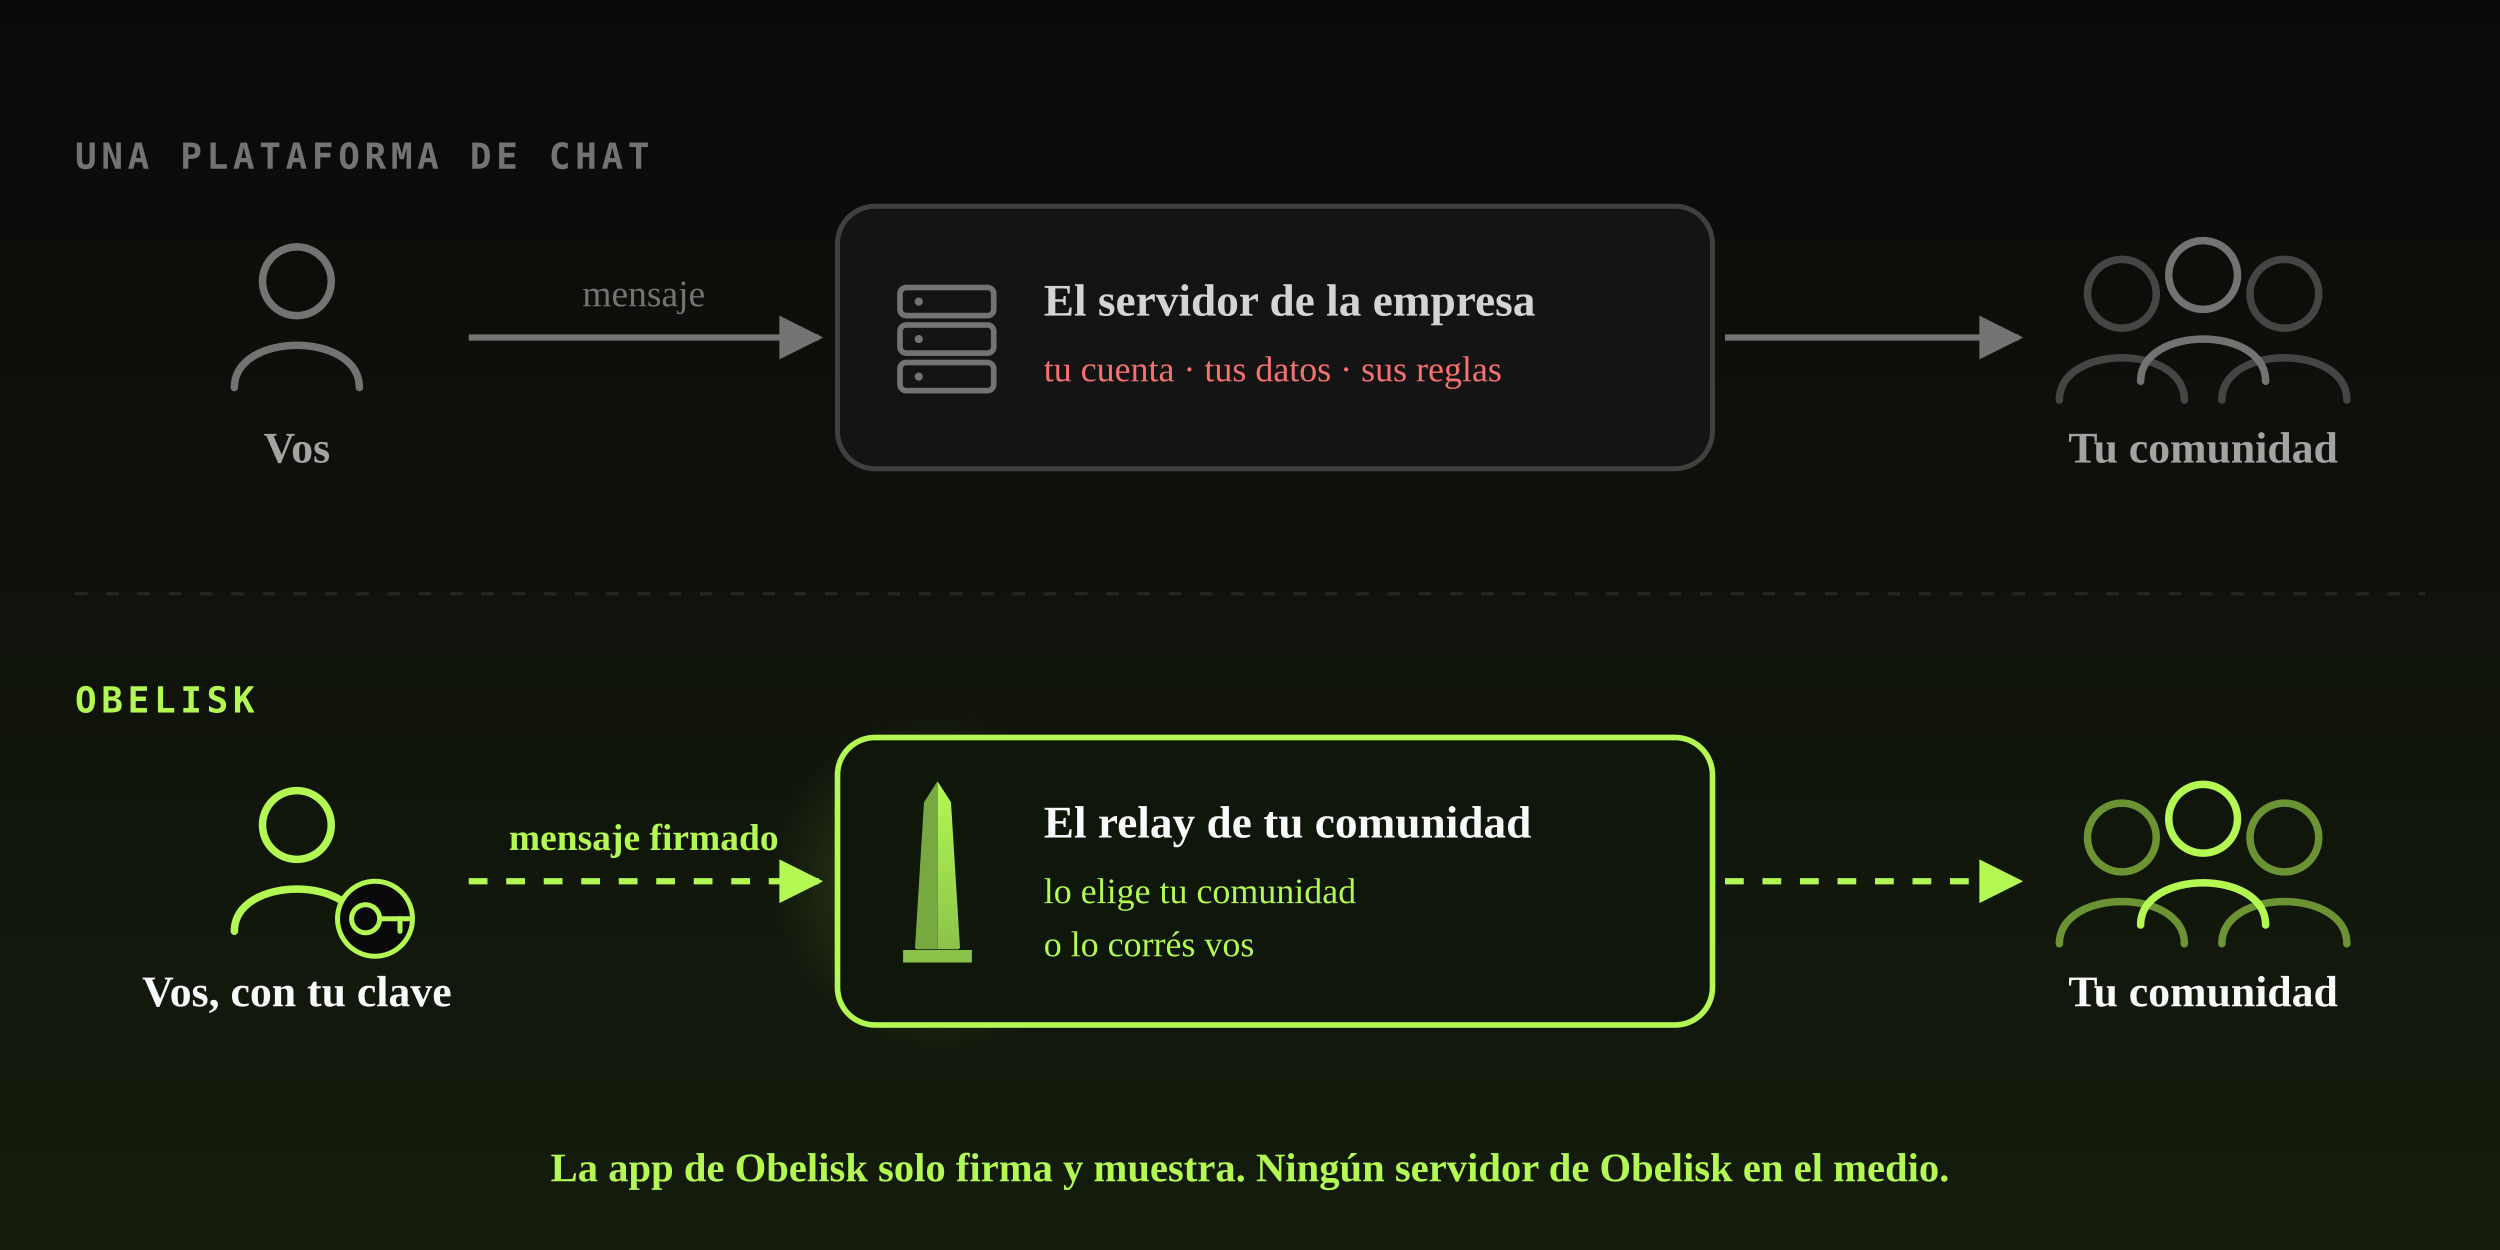
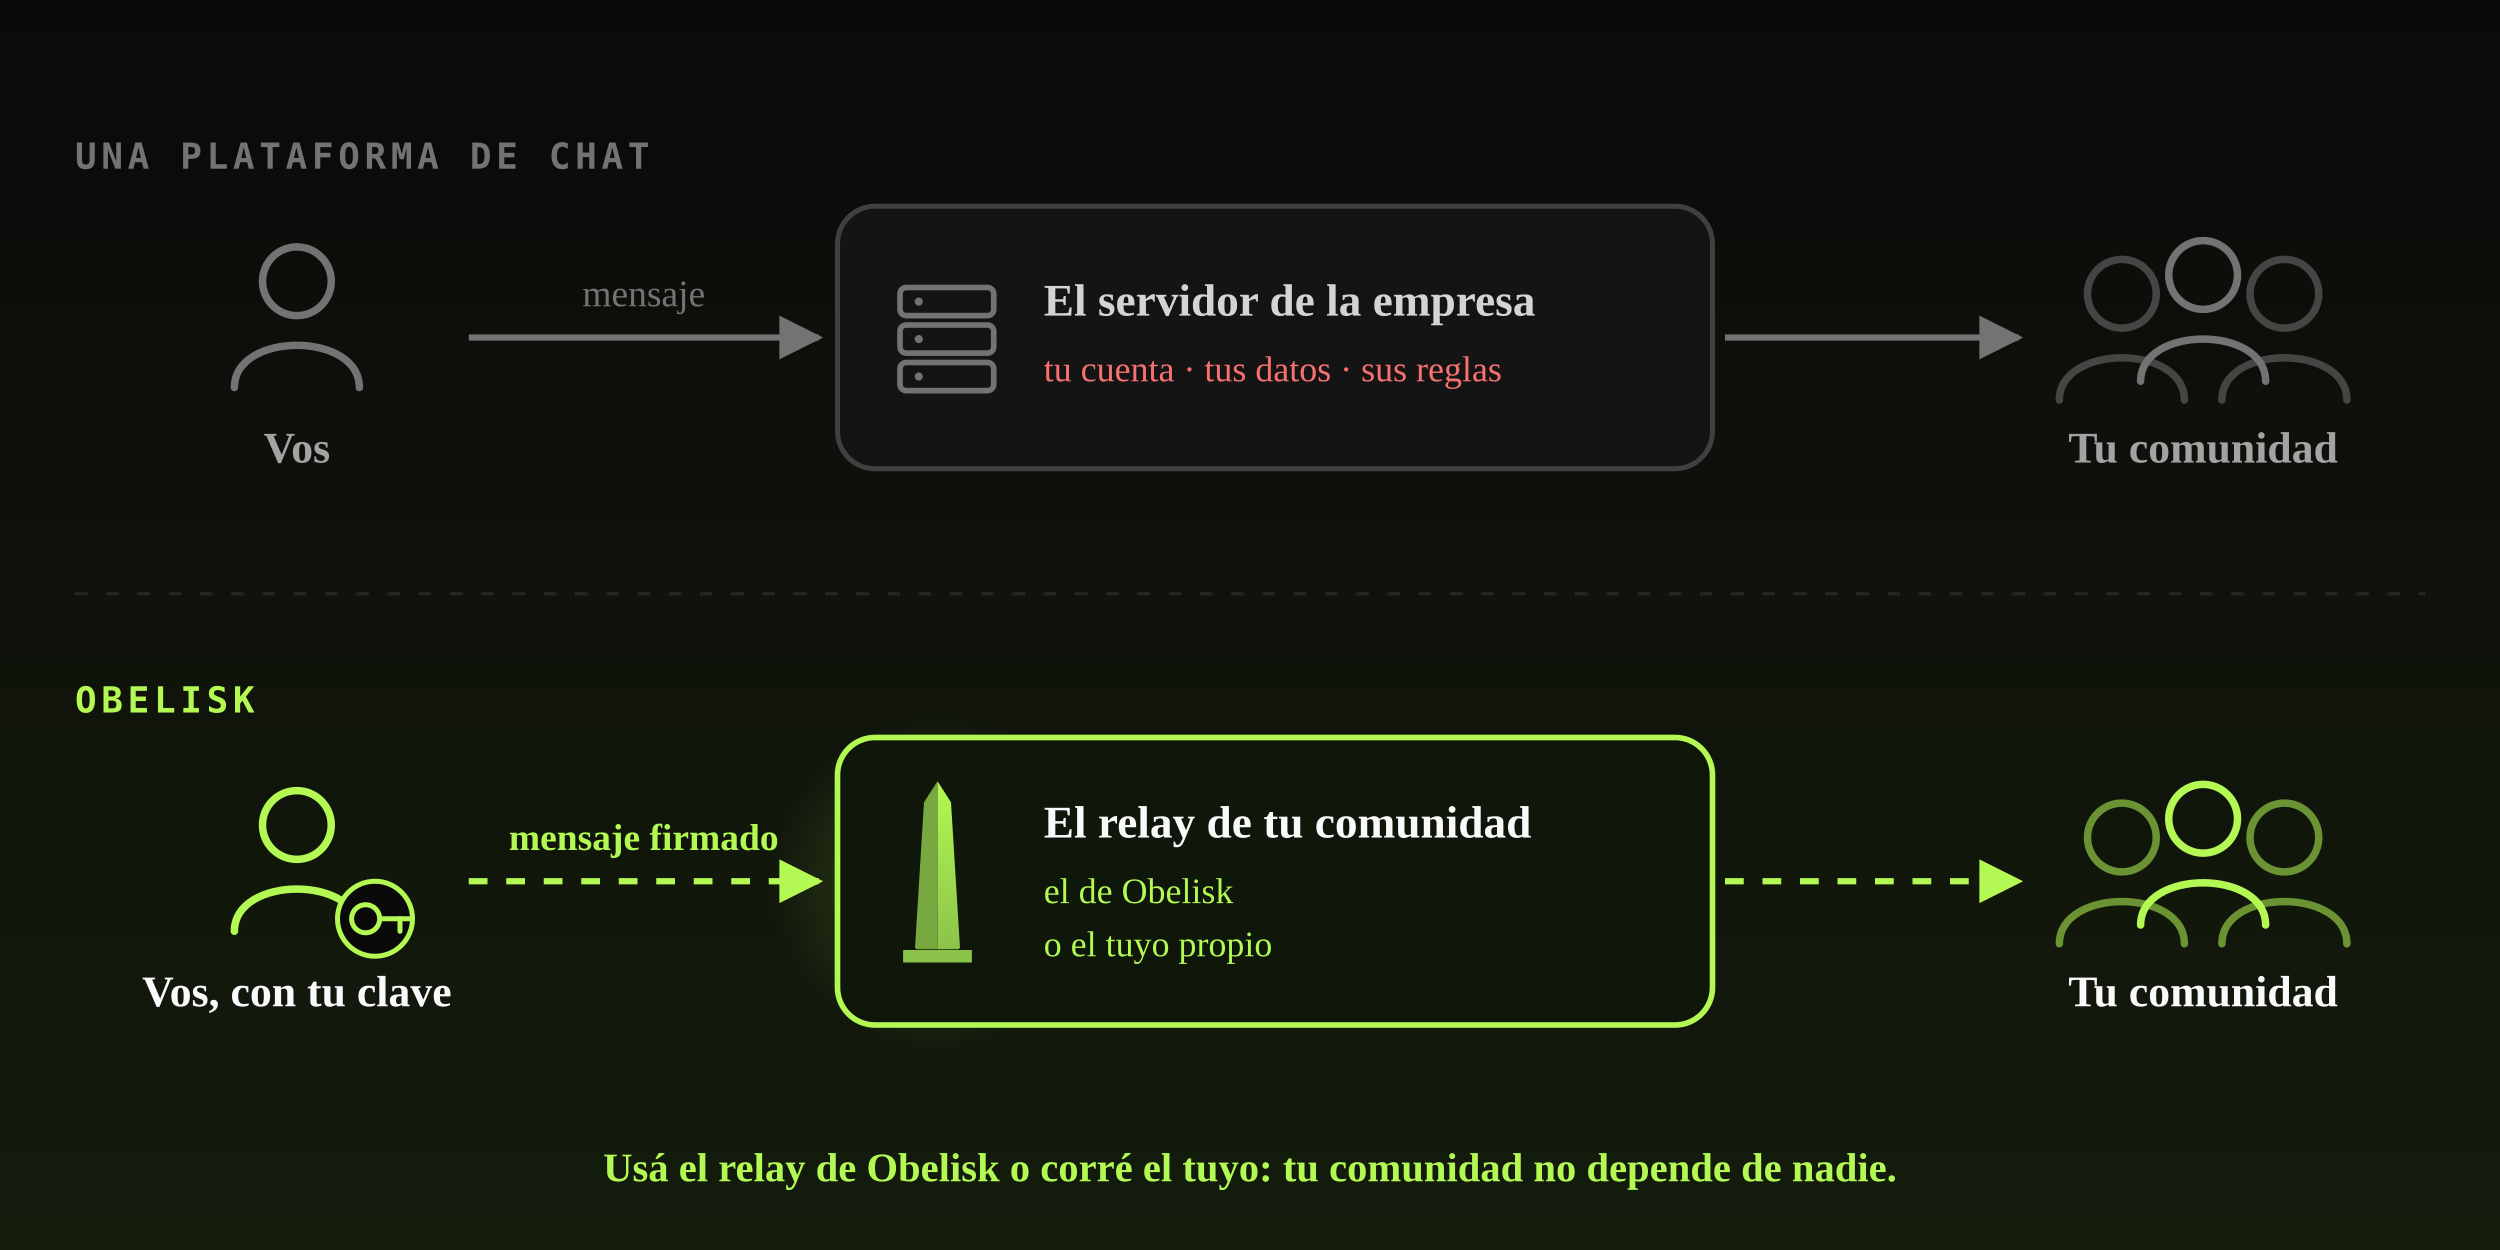
<svg xmlns="http://www.w3.org/2000/svg" viewBox="0 0 800 400" role="img" aria-labelledby="hero-how-title hero-how-desc" class="w-full h-auto">
  <defs>
    <linearGradient id="sky-how" x1="0" y1="0" x2="0" y2="1">
      <stop offset="0%" stop-color="#0a0a0a" />
      <stop offset="100%" stop-color="#141c0c" />
    </linearGradient>
    <linearGradient id="how-obelisk-body" x1="0" y1="0" x2="0" y2="1">
      <stop offset="0%" stop-color="#b4f953" />
      <stop offset="100%" stop-color="#8bc34a" />
    </linearGradient>
    <radialGradient id="how-server-glow" cx="0.5" cy="0.5" r="0.5">
      <stop offset="0%" stop-color="#b4f953" stop-opacity="0.22" />
      <stop offset="100%" stop-color="#b4f953" stop-opacity="0" />
    </radialGradient>
    <marker id="how-arrow" viewBox="0 0 10 10" refX="9" refY="5" markerWidth="7" markerHeight="7" orient="auto-start-reverse">
      <path d="M 0 0 L 10 5 L 0 10 z" fill="#b4f953" />
    </marker>
    <marker id="how-arrow-dim" viewBox="0 0 10 10" refX="9" refY="5" markerWidth="7" markerHeight="7" orient="auto-start-reverse">
      <path d="M 0 0 L 10 5 L 0 10 z" fill="#737373" />
    </marker>
  </defs>
  <rect width="800" height="400" fill="url(#sky-how)" />
  <g>
    <text x="24" y="54" font-size="11.5" font-weight="700" fill="#737373" font-family="monospace" letter-spacing="1.5">UNA PLATAFORMA DE CHAT</text>
    <g stroke="#737373" stroke-width="2.4" fill="none" stroke-linecap="round">
      <circle cx="95" cy="90" r="11" />
      <path d="M75 124 C 75 106, 115 106, 115 124" />
    </g>
    <text x="95" y="148" text-anchor="middle" font-size="14" font-weight="700" fill="#a3a3a3">Vos</text>
    <line x1="150" y1="108" x2="262" y2="108" stroke="#737373" stroke-width="2" marker-end="url(#how-arrow-dim)" />
    <text x="206" y="98" text-anchor="middle" font-size="12" font-weight="400" fill="#737373">mensaje</text>
    <rect x="268" y="66" width="280" height="84" rx="12" fill="#141414" stroke="#404040" stroke-width="1.6" />
    <g stroke="#737373" stroke-width="1.8" fill="none">
      <g>
        <rect x="288" y="92" width="30" height="9" rx="2" />
        <circle cx="294" cy="96.5" r="1.3" fill="#737373" stroke="none" />
      </g>
      <g>
        <rect x="288" y="104" width="30" height="9" rx="2" />
        <circle cx="294" cy="108.5" r="1.3" fill="#737373" stroke="none" />
      </g>
      <g>
        <rect x="288" y="116" width="30" height="9" rx="2" />
        <circle cx="294" cy="120.5" r="1.3" fill="#737373" stroke="none" />
      </g>
    </g>
    <text x="334" y="101" font-size="14.5" font-weight="700" fill="#d4d4d4">El servidor de la empresa</text>
    <text x="334" y="122" font-size="11.5" fill="#f87171">tu cuenta · tus datos · sus reglas</text>
    <line x1="552" y1="108" x2="646" y2="108" stroke="#737373" stroke-width="2" marker-end="url(#how-arrow-dim)" />
    <g>
      <g opacity="0.55">
        <g stroke="#737373" stroke-width="2.4" fill="none" stroke-linecap="round">
          <circle cx="679" cy="94" r="11" />
          <path d="M659 128 C 659 110, 699 110, 699 128" />
        </g>
        <g stroke="#737373" stroke-width="2.4" fill="none" stroke-linecap="round">
          <circle cx="731" cy="94" r="11" />
          <path d="M711 128 C 711 110, 751 110, 751 128" />
        </g>
      </g>
      <g stroke="#737373" stroke-width="2.4" fill="none" stroke-linecap="round">
        <circle cx="705" cy="88" r="11" />
        <path d="M685 122 C 685 104, 725 104, 725 122" />
      </g>
    </g>
    <text x="705" y="148" text-anchor="middle" font-size="14" font-weight="700" fill="#a3a3a3">Tu comunidad</text>
  </g>
  <line x1="24" y1="190" x2="776" y2="190" stroke="#262626" stroke-width="1" stroke-dasharray="4 6" />
  <g>
    <text x="24" y="228" font-size="11.5" font-weight="700" fill="#b4f953" font-family="monospace" letter-spacing="1.5">OBELISK</text>
    <g stroke="#b4f953" stroke-width="2.4" fill="none" stroke-linecap="round">
      <circle cx="95" cy="264" r="11" />
      <path d="M75 298 C 75 280, 115 280, 115 298" />
    </g>
    <g>
      <circle cx="120" cy="294" r="12" fill="#0a0a0a" stroke="#b4f953" stroke-width="1.6" />
      <g stroke="#b4f953" stroke-width="1.6" fill="none" stroke-linecap="round">
        <circle cx="117" cy="294" r="4.5" />
        <line x1="122" y1="294" x2="131" y2="294" />
        <line x1="128" y1="294" x2="128" y2="298" />
      </g>
    </g>
    <text x="95" y="322" text-anchor="middle" font-size="14" font-weight="700" fill="#fafafa">Vos, con tu clave</text>
    <line x1="150" y1="282" x2="262" y2="282" stroke="#b4f953" stroke-width="2" stroke-dasharray="6 6" marker-end="url(#how-arrow)" />
    <text x="206" y="272" text-anchor="middle" font-size="12" font-weight="700" fill="#b4f953">mensaje firmado</text>
    <circle cx="300" cy="282" r="54" fill="url(#how-server-glow)" style="transform-origin:300px 282px;transform-box:fill-box" />
    <rect x="268" y="236" width="280" height="92" rx="12" fill="#0f160a" stroke="#b4f953" stroke-width="1.8" />
    <g>
      <g transform="translate(269.28 248.08) scale(0.12)">
        <path d="M 256,16 L 220,72 L 196,460 L 200,464 L 256,464 L 256,72 Z" fill="#8bc34a" opacity="0.85" />
        <path d="M 256,16 L 292,72 L 316,460 L 312,464 L 256,464 L 256,72 Z" fill="url(#how-obelisk-body)" />
      </g>
      <rect x="289" y="304" width="22" height="4" fill="#8bc34a" />
    </g>
    <text x="334" y="268" font-size="14.5" font-weight="700" fill="#fafafa">El relay de tu comunidad</text>
-     <text x="334" y="289" font-size="11.5" fill="#b4f953">lo elige tu comunidad</text>
-     <text x="334" y="306" font-size="11.5" fill="#b4f953">o lo corrés vos</text>
+     <text x="334" y="289" font-size="11.5" fill="#b4f953">el de Obelisk</text>
+     <text x="334" y="306" font-size="11.5" fill="#b4f953">o el tuyo propio</text>
    <line x1="552" y1="282" x2="646" y2="282" stroke="#b4f953" stroke-width="2" stroke-dasharray="6 6" marker-end="url(#how-arrow)" />
    <g>
      <g opacity="0.55">
        <g stroke="#b4f953" stroke-width="2.4" fill="none" stroke-linecap="round">
          <circle cx="679" cy="268" r="11" />
          <path d="M659 302 C 659 284, 699 284, 699 302" />
        </g>
        <g stroke="#b4f953" stroke-width="2.4" fill="none" stroke-linecap="round">
          <circle cx="731" cy="268" r="11" />
          <path d="M711 302 C 711 284, 751 284, 751 302" />
        </g>
      </g>
      <g stroke="#b4f953" stroke-width="2.4" fill="none" stroke-linecap="round">
        <circle cx="705" cy="262" r="11" />
        <path d="M685 296 C 685 278, 725 278, 725 296" />
      </g>
    </g>
    <text x="705" y="322" text-anchor="middle" font-size="14" font-weight="700" fill="#fafafa">Tu comunidad</text>
  </g>
-   <text x="400" y="378" text-anchor="middle" font-size="13" font-weight="700" fill="#b4f953">La app de Obelisk solo firma y muestra. Ningún servidor de Obelisk en el medio.</text>
+   <text x="400" y="378" text-anchor="middle" font-size="13" font-weight="700" fill="#b4f953">Usá el relay de Obelisk o corré el tuyo: tu comunidad no depende de nadie.</text>
</svg>
